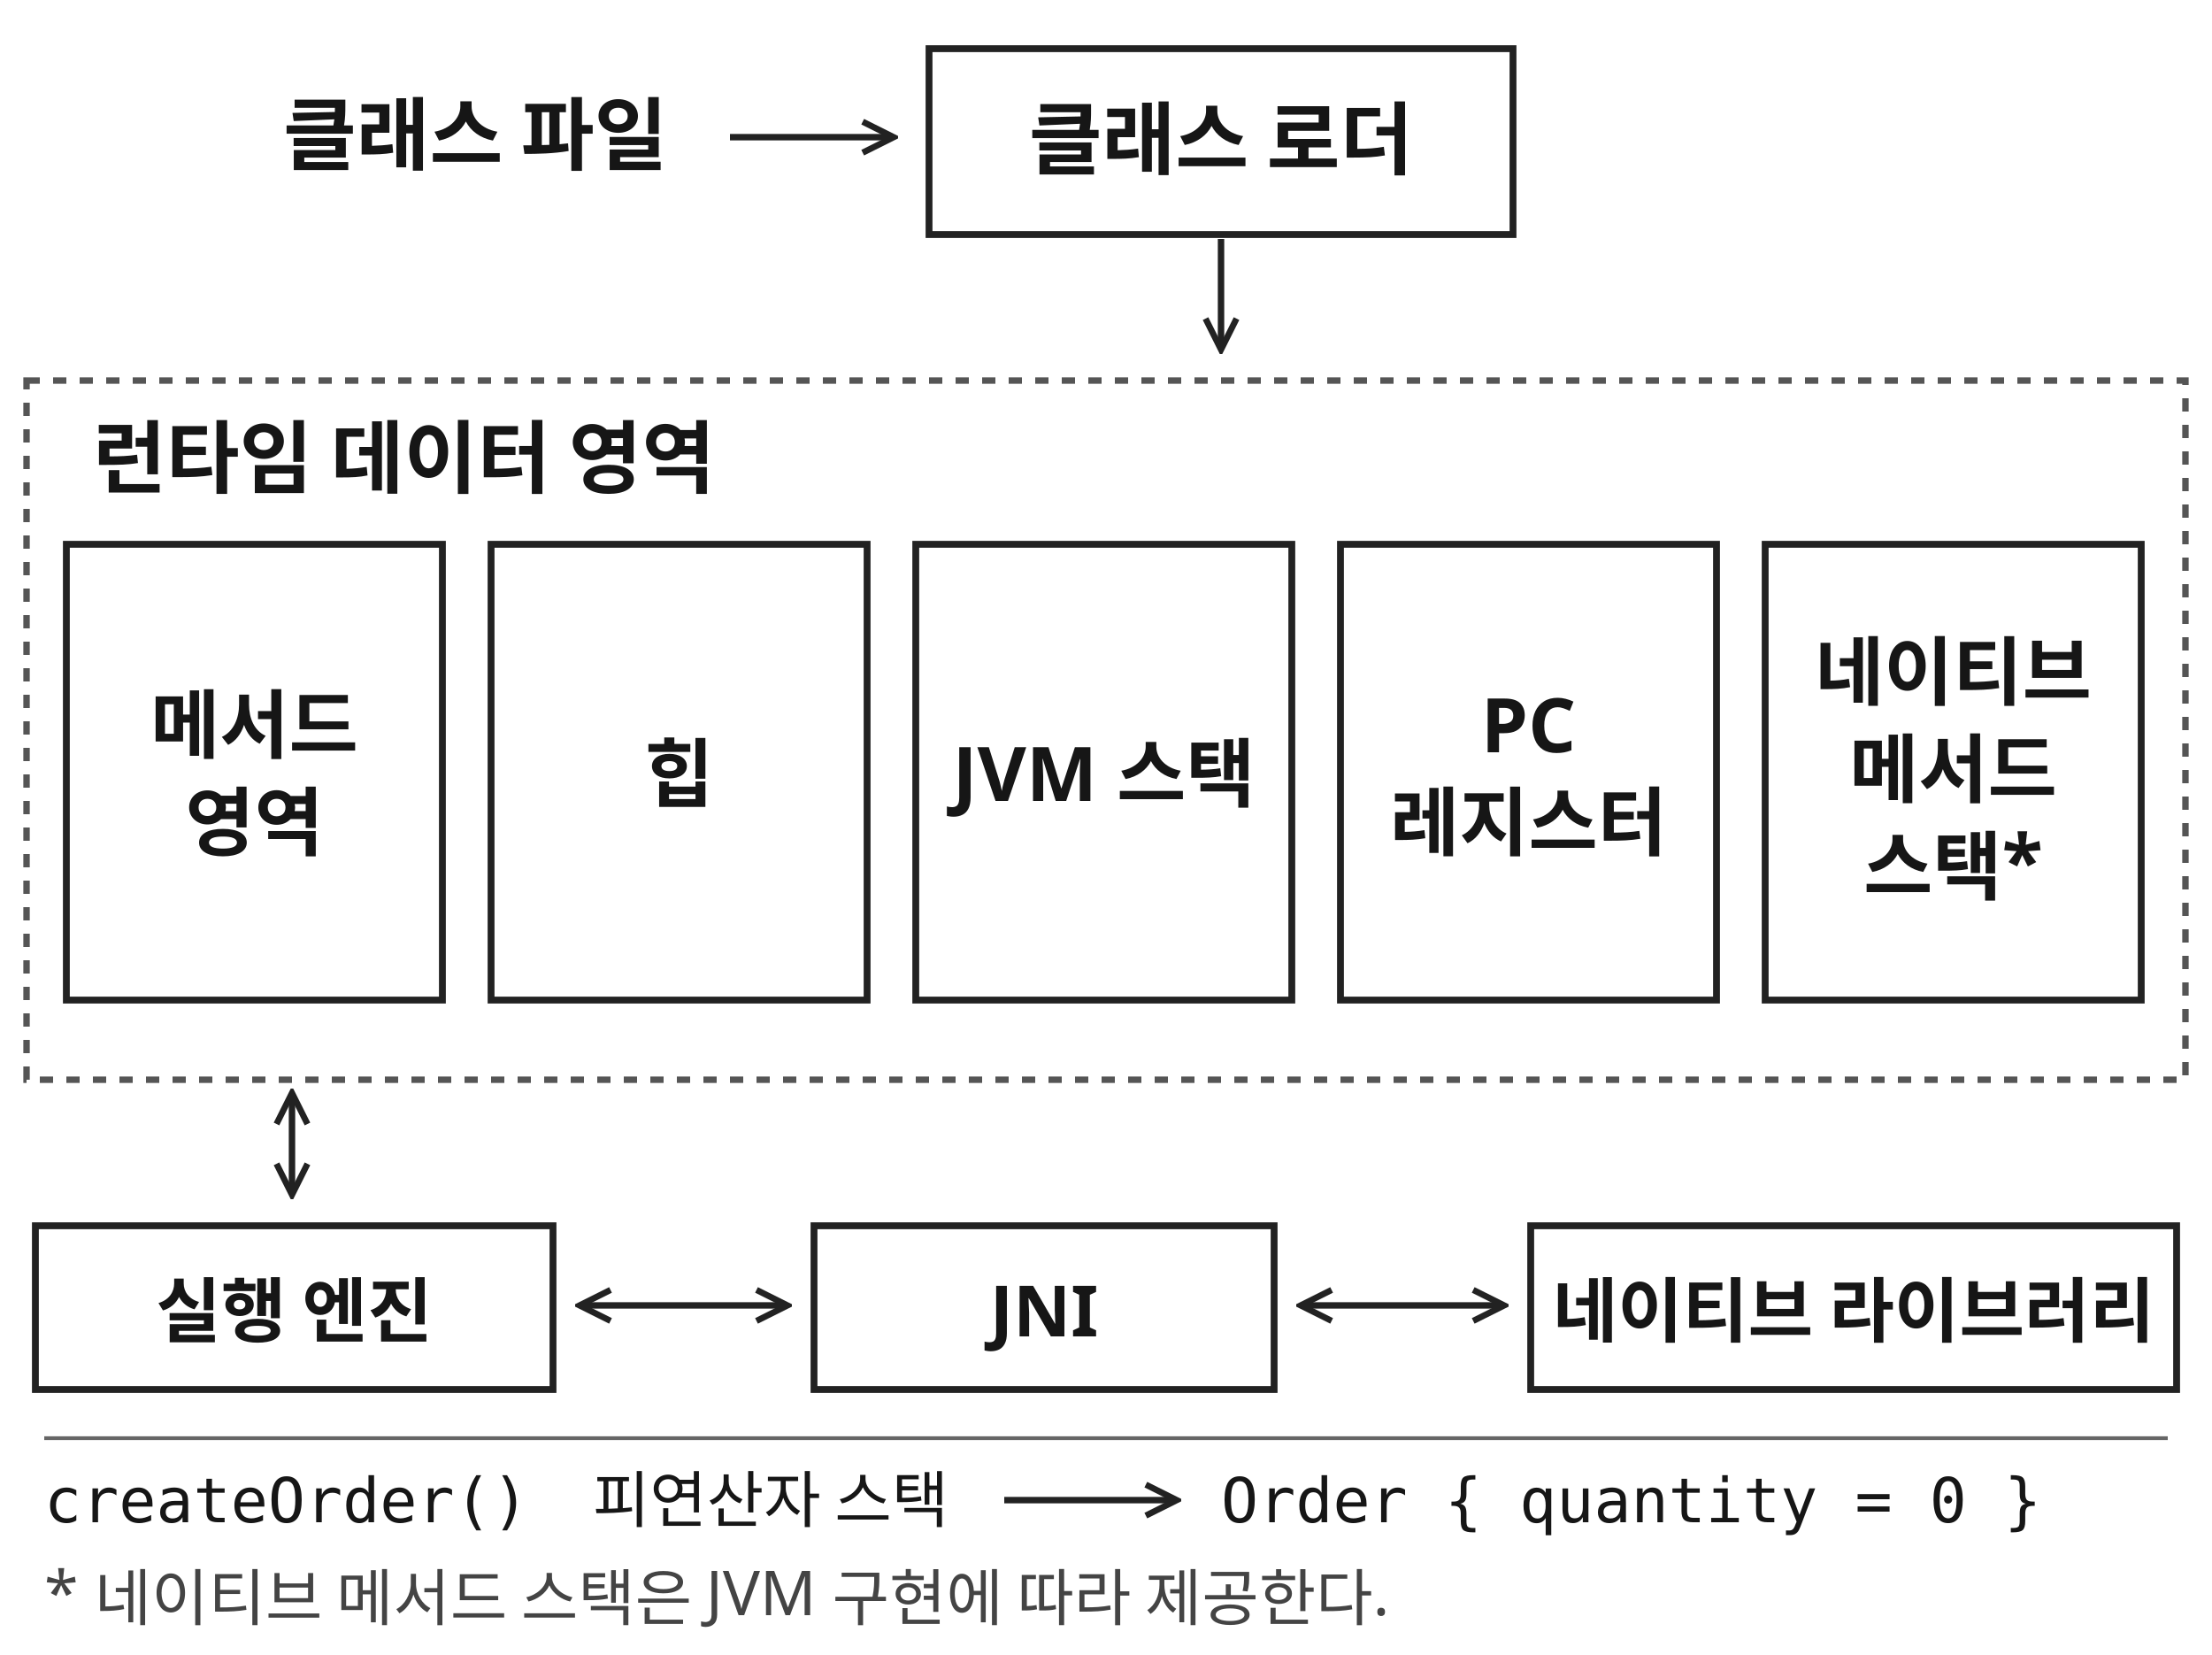
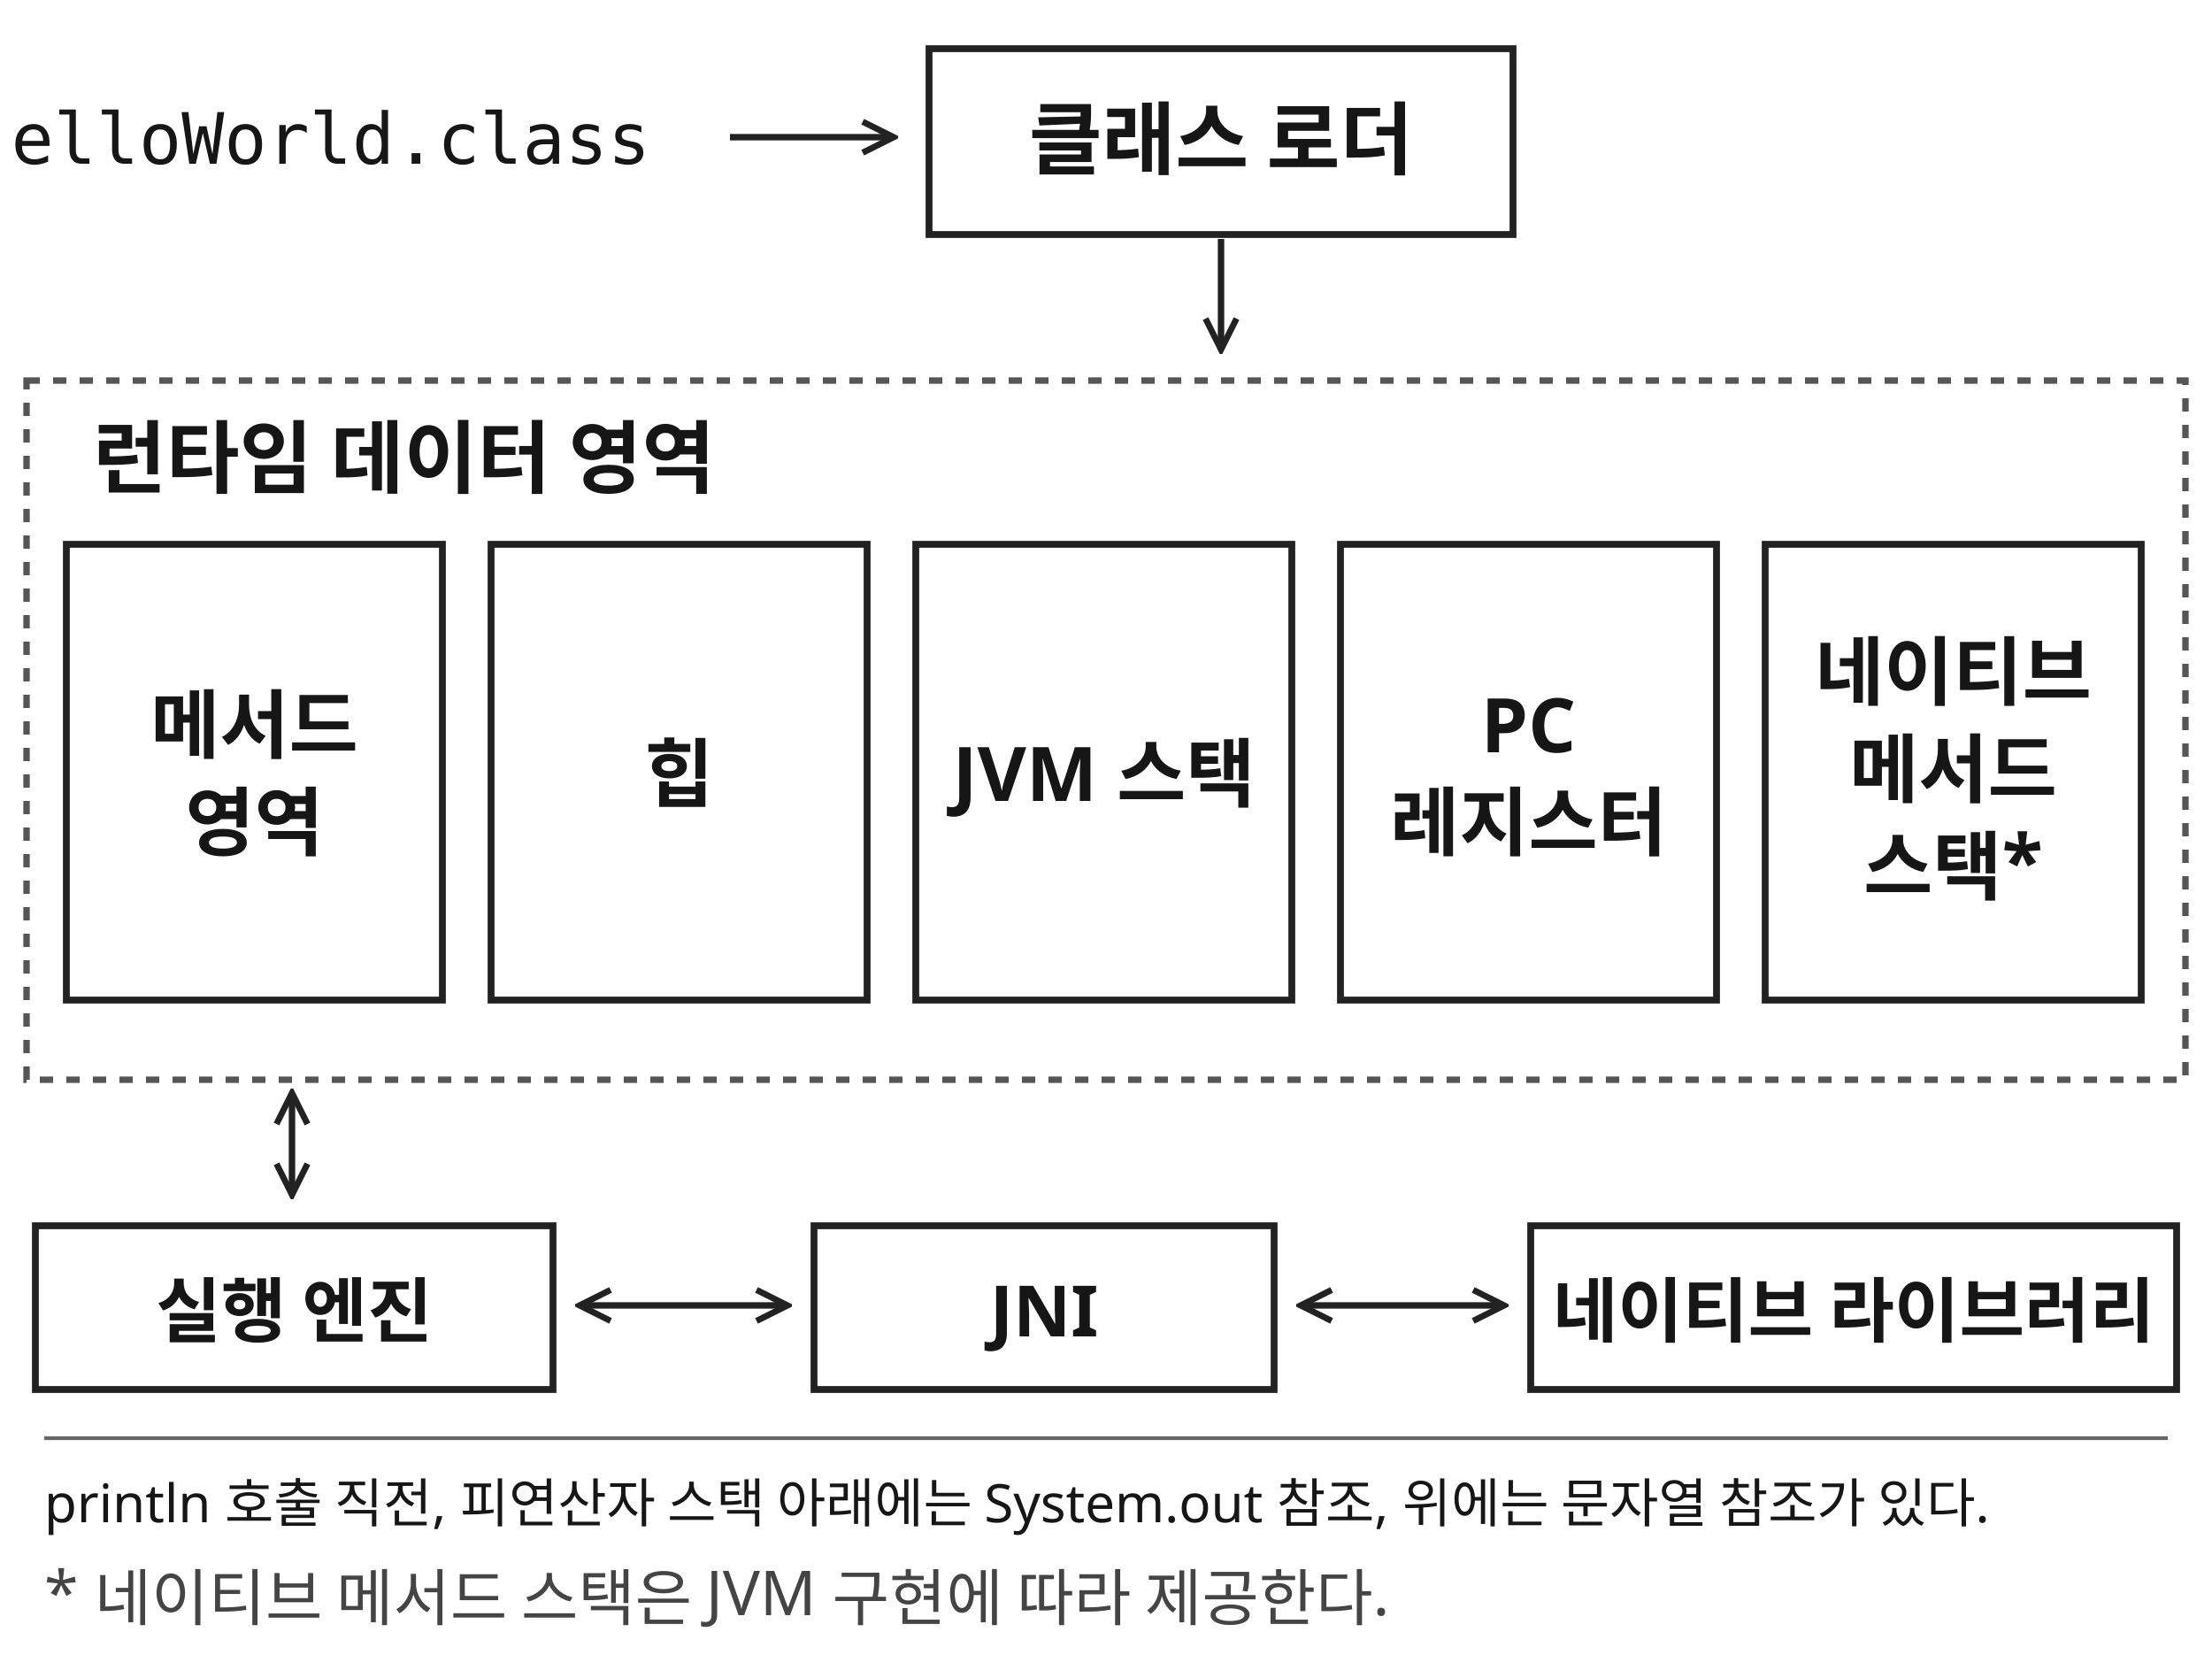
<svg xmlns="http://www.w3.org/2000/svg" id="play" viewBox="0 0 500 374" role="img" aria-labelledby="arch-title arch-desc" fill="#161616" font-family="Pretendard, 'Apple SD Gothic Neo', 'Noto Sans KR', sans-serif">
  <style>
    .box, .link, .hair { fill: none; stroke: #222; }
    .box { stroke-width: 1.55; }
    .link { stroke-width: 1.45; }
    .hair { stroke: #666; stroke-width: .85; }
    .code { font-family: ui-monospace, Menlo, Consolas, monospace; }
-     .detail, .allocated, .pre-note { opacity: 0; }
+     .detail, .out-ref, .text-ref, .pre-note { opacity: 0; }
    @media (prefers-reduced-motion: no-preference) {
      svg:target .scene { transform-origin: 0 0; animation: zoom 3.1s cubic-bezier(.48,0,.22,1) 4.2s both; }
      svg:target .surroundings { animation: leave-view 2.4s ease 4.3s both; }
      svg:target .moving-title { animation: lift-title 1.9s ease 5.2s both; }
      svg:target .detail { animation: arrive 1s ease 6.2s both; }
-       svg:target .allocated { animation: arrive .32s ease-out 8.8s both; }
+       svg:target .out-ref { animation: arrive .32s ease-out 7.5s both; }
+       svg:target .text-ref { animation: arrive .32s ease-out 8.8s both; }
      svg:target .note-rule, svg:target .pre-note { animation: leave-view 1s ease 6.2s both; }
      svg:target .still-note { display: none; }
      @keyframes zoom {
        from { transform: translate(0, 0) scale(1); }
        to { transform: translate(-280px, -290px) scale(2.60); }
      }
      @keyframes leave-view { from { opacity: 1; } to { opacity: 0; } }
      @keyframes arrive { from { opacity: 0; } to { opacity: 1; } }
      @keyframes lift-title { from { transform: translateY(0); } to { transform: translateY(-31px); } }
    }
    @media print {
      svg:target .scene, svg:target .surroundings, svg:target .moving-title,
-       svg:target .detail, svg:target .allocated, svg:target .pre-note, svg:target .note-rule { animation: none; }
+       svg:target .detail, svg:target .out-ref, svg:target .text-ref, svg:target .pre-note, svg:target .note-rule { animation: none; }
      svg:target .still-note { display: inline; }
    }
  </style>
  <defs>
    <clipPath id="visible-map">
      <rect x="3" y="0" width="494" height="318" />
    </clipPath>
    <marker id="arrow" orient="auto-start-reverse" markerUnits="userSpaceOnUse" viewBox="0 0 9 9" refX="8" refY="4.5" markerWidth="9" markerHeight="9">
      <path d="m1 1 7 3.5L1 8" fill="none" stroke="#222" stroke-width="1.4" />
    </marker>
    <marker id="ref-arrow" orient="auto" markerUnits="userSpaceOnUse" viewBox="0 0 5 5" refX="4.8" refY="2.5" markerWidth="5" markerHeight="5">
      <path d="m.7 .6 4.1 1.9L.7 4.4" fill="none" stroke="#222" stroke-width=".8" />
    </marker>
  </defs>
  <rect width="500" height="374" fill="white" />
  <g clip-path="url(#visible-map)">
    <g class="scene">
      <g class="surroundings">
-         <text x="64" y="37" font-size="18" font-weight="550">클래스 파일</text>
+         <text x="147" y="37" class="code" text-anchor="end" font-size="16">HelloWorld.class</text>
        <path d="M165 31h37" class="link" marker-end="url(#arrow)" />
        <rect x="210" y="11" width="132" height="42" class="box" />
        <text x="276" y="38" font-size="18" font-weight="620" text-anchor="middle">클래스 로더</text>
        <path d="M276 54v25" class="link" marker-end="url(#arrow)" />
        <rect x="6" y="86" width="488" height="158" fill="none" stroke="#555" stroke-width="1.45" stroke-dasharray="3 3" />
        <text x="21" y="110" font-size="18" font-weight="650">런타임 데이터 영역</text>
        <rect x="15" y="123" width="85" height="103" class="box" />
        <rect x="303" y="123" width="85" height="103" class="box" />
        <rect x="399" y="123" width="85" height="103" class="box" />
        <g font-size="17" text-anchor="middle" font-weight="550">
          <text x="57.5" y="170">메서드</text>
          <text x="57.5" y="192">영역</text>
          <text x="345.5" y="170">PC</text>
          <text x="345.5" y="192">레지스터</text>
          <text x="441.5" y="158">네이티브</text>
          <text x="441.5" y="180">메서드</text>
          <text x="441.5" y="202">스택*</text>
        </g>
        <path d="M66 247v23" class="link" marker-start="url(#arrow)" marker-end="url(#arrow)" />
        <rect x="8" y="277" width="117" height="37" class="box" />
        <rect x="184" y="277" width="104" height="37" class="box" />
        <rect x="346" y="277" width="146" height="37" class="box" />
        <g font-size="16" font-weight="570" text-anchor="middle">
          <text x="66.5" y="302">실행 엔진</text>
          <text x="236" y="302">JNI</text>
          <text x="419" y="302">네이티브 라이브러리</text>
        </g>
        <path d="M131 295h47" class="link" marker-start="url(#arrow)" marker-end="url(#arrow)" />
        <path d="M294 295h46" class="link" marker-start="url(#arrow)" marker-end="url(#arrow)" />
      </g>
      <rect x="111" y="123" width="85" height="103" class="box" />
      <rect x="207" y="123" width="85" height="103" class="box" />
      <g class="moving-title" text-anchor="middle" font-size="17" font-weight="580">
        <text x="153.5" y="181">힙</text>
        <text x="249.5" y="181">JVM 스택</text>
      </g>
      <g class="detail">
-         <rect x="212" y="158" width="75" height="58" class="hair" />
-         <text x="216" y="168.5" font-size="8.5">현재 프레임</text>
-         <text x="216" y="179.5" class="code" font-size="8.7">createOrder()</text>
-         <path d="M212 185h75" class="hair" />
-         <text x="216" y="195.5" font-size="8.5">피연산자 스택</text>
+         <rect x="116" y="183" width="75" height="15" class="hair" />
+         <text x="153.5" y="193" class="code" text-anchor="middle" font-size="8.1">"Hello, World!"</text>
+         <rect x="116" y="203" width="75" height="15" class="hair" />
+         <text x="153.5" y="213.5" class="code" text-anchor="middle" font-size="9">PrintStream</text>
+         <rect x="212" y="156" width="75" height="63" class="hair" />
+         <text x="215" y="166" class="code" font-size="7">HelloWorld.main()</text>
+         <text x="215" y="177" font-size="8.5">피연산자 스택</text>
+         <path d="M212 181h75 M212 200h75" class="hair" />
      </g>
-       <g class="allocated">
-         <rect x="116" y="158" width="75" height="58" class="hair" />
-         <text x="121" y="174" class="code" font-size="13" font-weight="600">Order</text>
-         <path d="M116 182h75" class="hair" />
-         <text x="121" y="196" class="code" font-size="8.4">int quantity</text>
-         <text x="121" y="207" class="code" font-size="8.4">= 0</text>
-         <text x="222" y="208" font-size="8.6">객체 참조</text>
-         <circle cx="218" cy="205" r="1.35" fill="#202020" />
-         <path d="M218 205h-27" class="hair" marker-end="url(#ref-arrow)" />
+       <g class="out-ref">
+         <text x="221" y="213" font-size="8.2">System.out 참조</text>
+         <circle cx="217" cy="210.5" r="1.25" />
+         <path d="M217 210.5h-26" class="hair" marker-end="url(#ref-arrow)" />
+       </g>
+       <g class="text-ref">
+         <text x="221" y="193.5" font-size="8.2">문자열 참조</text>
+         <circle cx="217" cy="190.5" r="1.25" />
+         <path d="M217 190.5h-26" class="hair" marker-end="url(#ref-arrow)" />
      </g>
    </g>
  </g>
  <path d="M10 325h480" class="hair note-rule" />
  <g class="still-note" font-size="14">
-     <text x="10" y="344" class="code">createOrder()</text>
-     <text x="134" y="344">피연산자 스택</text>
-     <path d="M227 339h39" class="link" marker-end="url(#arrow)" />
-     <text x="276" y="344" class="code">Order { quantity = 0 }</text>
+     <text x="10" y="344" font-size="12">println 호출 직전, 피연산자 스택 아래에는 System.out 참조, 위에는 문자열 참조가 있다.</text>
    <text x="10" y="365" fill="#444">* 네이티브 메서드 스택은 JVM 구현에 따라 제공한다.</text>
  </g>
  <g class="pre-note" font-size="15" fill="#444">
    <text x="10" y="345">* 네이티브 메서드 스택은 JVM 구현에 따라 제공한다.</text>
  </g>
</svg>
